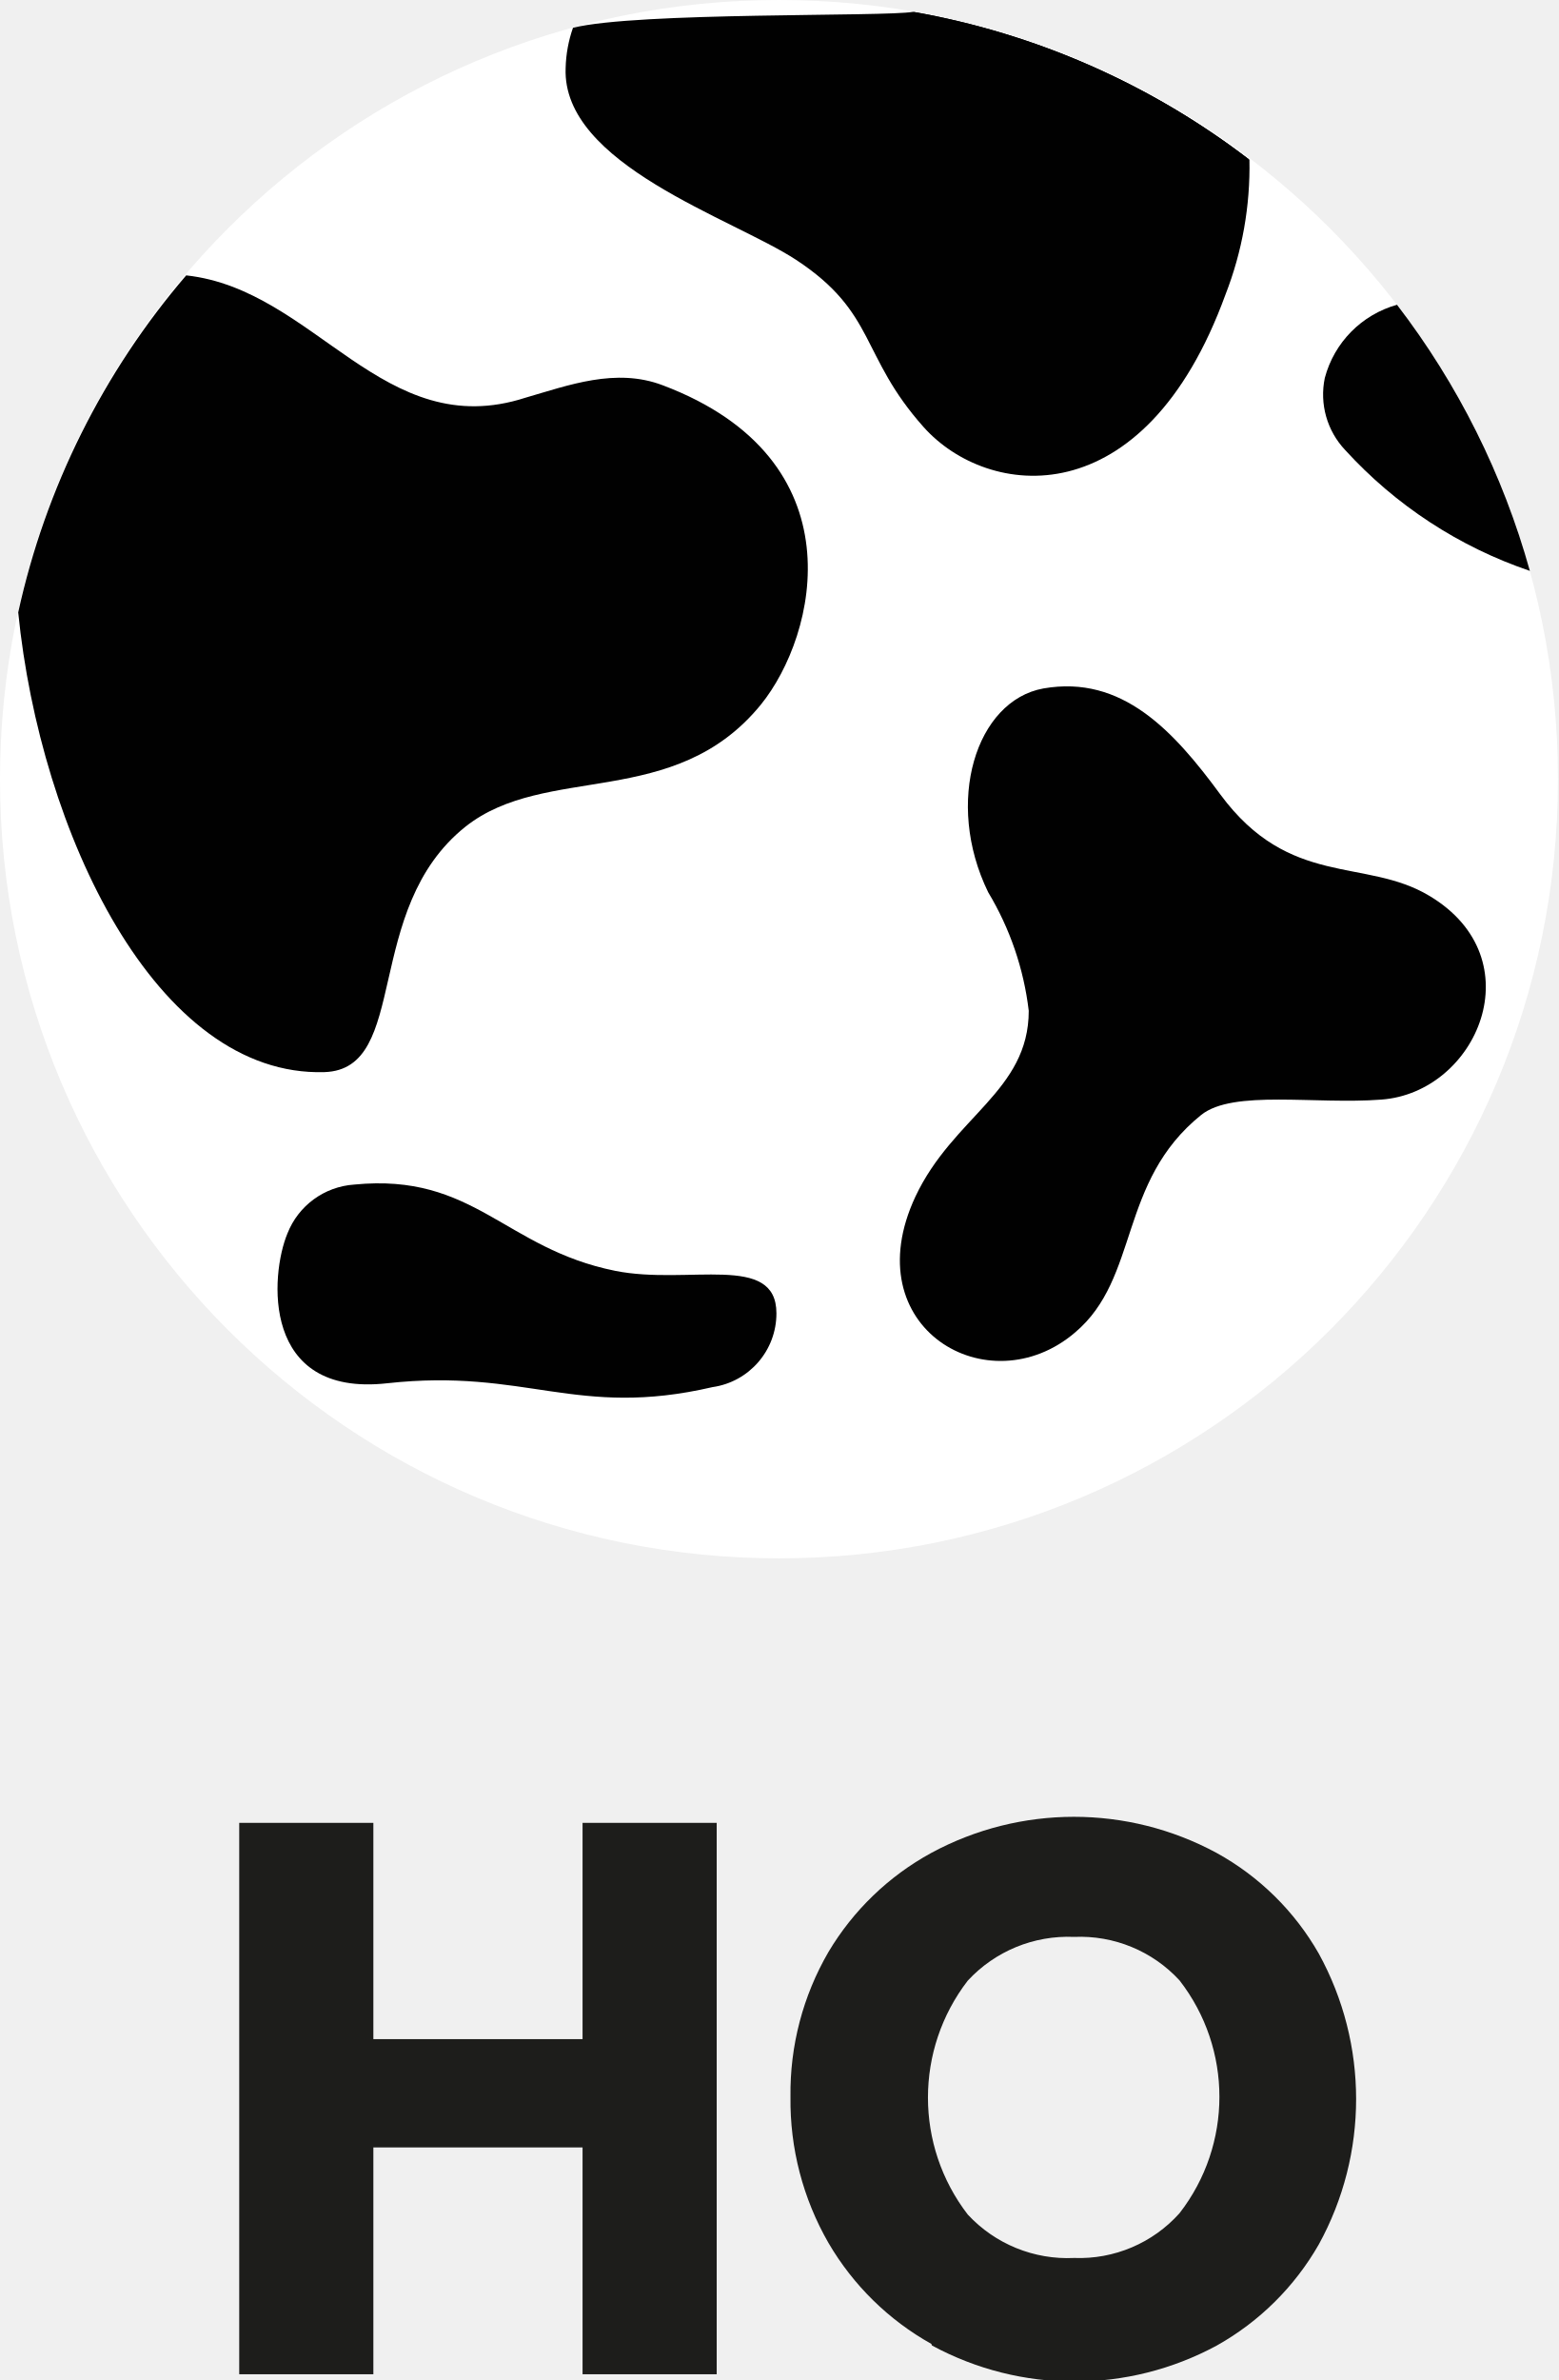
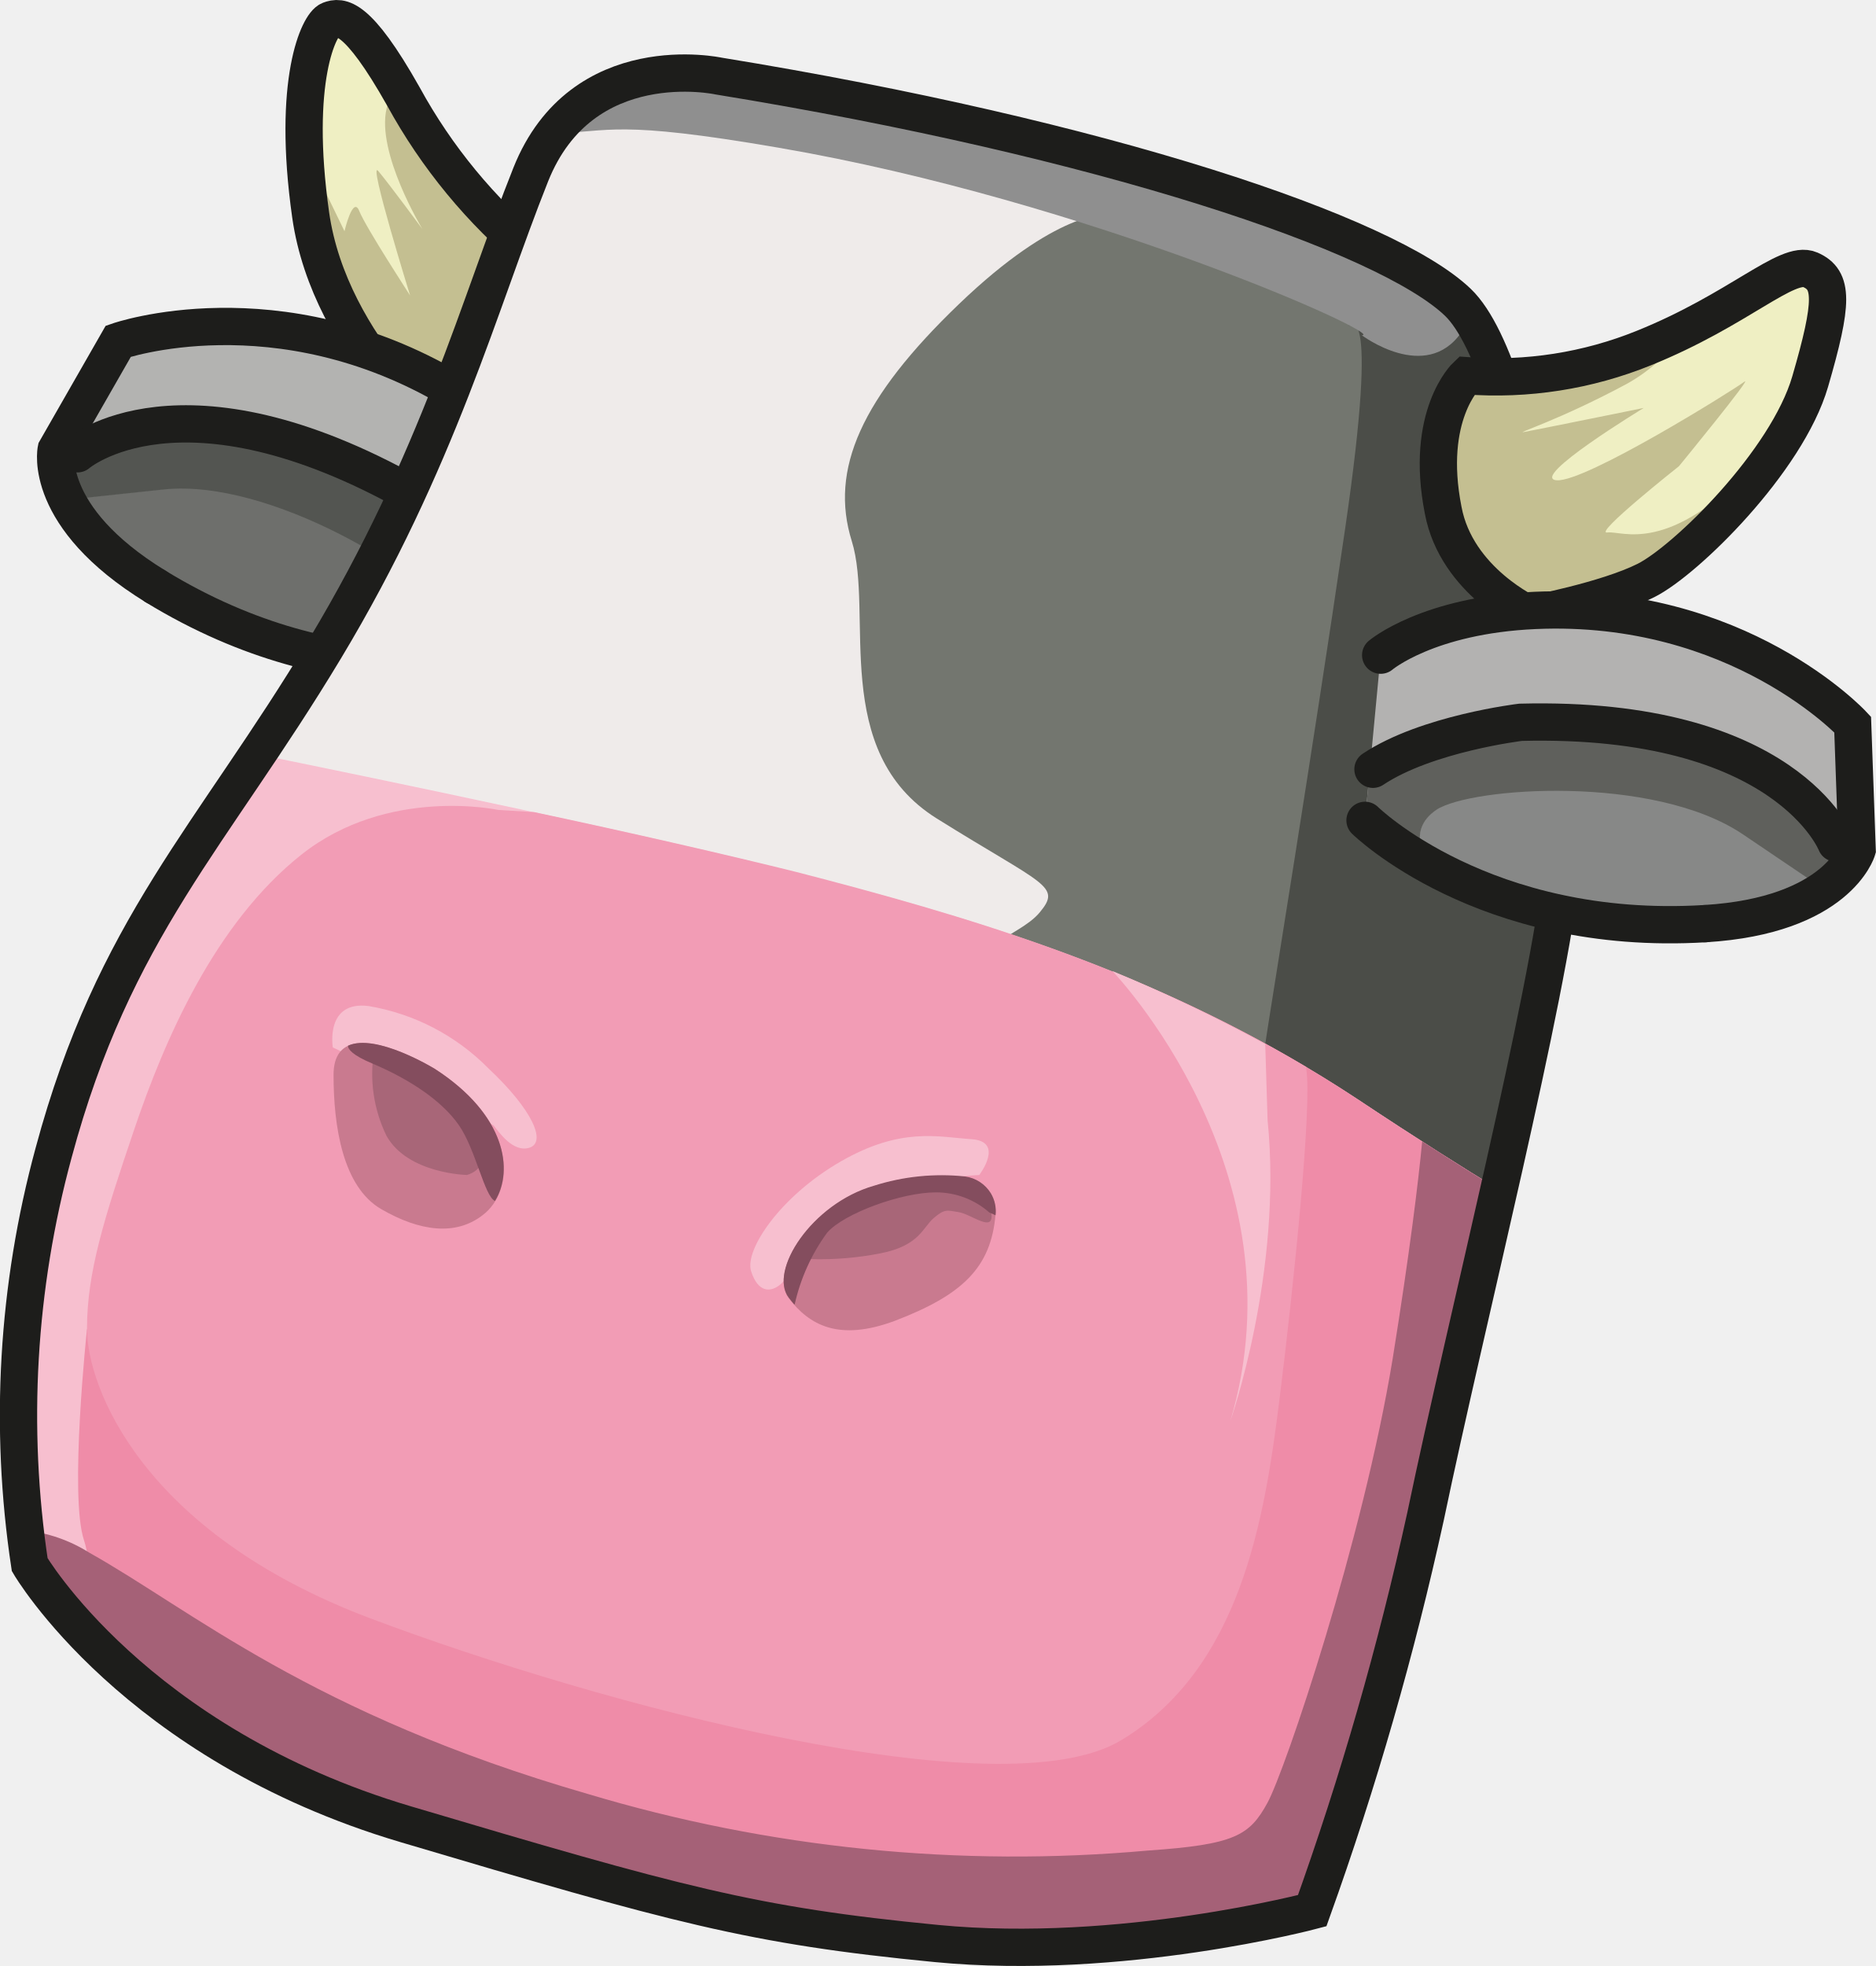
- <svg xmlns="http://www.w3.org/2000/svg" viewBox="0 0 48.79 74.5">
+ <svg xmlns="http://www.w3.org/2000/svg" viewBox="0 0 150.94 158.17">
  <defs>
-     <style>.cls-1{fill:#1d1d1b;}.cls-2{fill:#fff;}.cls-3{fill:#010101;}</style>
+     <style>.cls-1{fill:#c4bf91;}.cls-2{fill:#efefc3;}.cls-11,.cls-3{fill:none;}.cls-3{stroke:#1d1d1b;stroke-linecap:round;stroke-miterlimit:10;stroke-width:3px;}.cls-4{fill:#b3b3b1;}.cls-5{fill:#6e6f6c;}.cls-6{fill:#535551;}.cls-7{fill:#efebea;}.cls-8{fill:#73766f;}.cls-9{fill:#4b4d48;}.cls-10{fill:#8f8f8f;}.cls-12{fill:#f7bfcf;}.cls-13{fill:#ef8ca8;}.cls-14{fill:#f29cb5;}.cls-15{fill:#a56177;}.cls-16{fill:#c97a8f;}.cls-17{fill:#a86678;}.cls-18{fill:#b3b2b1;}.cls-19{fill:#878887;}.cls-20{fill:#5f605c;}.cls-21{fill:#844d5e;}</style>
  </defs>
  <g id="Capa_2" data-name="Capa 2">
    <g id="Capa_1-2" data-name="Capa 1">
-       <path class="cls-1" d="M22.44,57.06V74.32h-4.2v-7.1H11.69v7.1H7.49V57.06h4.2v6.77h6.55V57.06Z" />
-       <path class="cls-1" d="M29.16,73.37a8.57,8.57,0,0,1-3.22-3.16,8.93,8.93,0,0,1-1.19-4.57,8.79,8.79,0,0,1,1.19-4.54A8.47,8.47,0,0,1,29.16,58a9.39,9.39,0,0,1,8.93,0,8.28,8.28,0,0,1,3.2,3.15,9.45,9.45,0,0,1,0,9.11,8.42,8.42,0,0,1-3.19,3.16,9.37,9.37,0,0,1-8.92,0Zm7.77-4.09a5.94,5.94,0,0,0,0-7.29,4.23,4.23,0,0,0-3.3-1.36A4.28,4.28,0,0,0,30.3,62a6,6,0,0,0,0,7.32,4.26,4.26,0,0,0,3.33,1.36A4.21,4.21,0,0,0,36.93,69.28Z" />
-       <circle class="cls-2" cx="24.39" cy="24.39" r="24.39" />
-       <path class="cls-3" d="M28.59.37A24.16,24.16,0,0,1,39.12,5" />
-       <path class="cls-3" d="M24.92,8.13c2.53,1.66,2,3,4,5.24s6.9,2.85,9.45-4.15A11,11,0,0,0,39.12,5,24.16,24.16,0,0,0,28.59.37c-.86.16-8.65,0-10.65.5a4.11,4.11,0,0,0-.23,1.26C17.59,5.15,22.93,6.83,24.92,8.13Z" />
-       <path class="cls-3" d="M38.21,24.87c-1.47-2-3.08-3.75-5.54-3.32-2.11.38-3.11,3.55-1.73,6.38a9.32,9.32,0,0,1,1.27,3.71c0,2.52-2.37,3.31-3.55,5.82-1.92,4.11,2.3,6.56,5,4.25C35.69,40,35,37,37.61,34.9c1-.8,3.57-.32,5.64-.48,3-.22,4.81-4.41,1.5-6.38C42.75,26.84,40.38,27.81,38.21,24.87Z" />
-       <path class="cls-3" d="M41.48,11.83a2.53,2.53,0,0,0,.64,2.26,13.84,13.84,0,0,0,5.78,3.78,24.43,24.43,0,0,0-4.16-8.33A3.24,3.24,0,0,0,41.48,11.83Z" />
-       <path class="cls-3" d="M10.16,33.56c2.69-.09,1.17-5.09,4.41-7.68,2.52-2,6.55-.51,9.25-3.82,1.77-2.18,3.08-7.68-3.07-10-1.47-.56-2.95,0-4.3.39C12,13.89,9.87,9.06,5.83,8.62h0A24.13,24.13,0,0,0,.57,19.17C1.26,26.05,4.89,33.72,10.16,33.56Z" />
-       <path class="cls-3" d="M19.26,39.78c-3.47-.7-4.41-3.07-8.17-2.7A2.42,2.42,0,0,0,9,38.61c-.54,1.29-.83,5.13,3.12,4.69,4.35-.48,5.92,1.11,10.19.12a2.33,2.33,0,0,0,2-2.31C24.31,39.2,21.55,40.24,19.26,39.78Z" />
+       <path class="cls-1" d="M43,20.54l-6.6,15.35S26.54,28.13,25,17.3s.68-15.36,1.53-15.68,2.2-.48,5.93,6.14A44,44,0,0,0,43,20.54Z" />
+       <path class="cls-2" d="M30.43,13.75c.85,1,3.56,4.68,3.56,4.68s-3.73-6.14-2.88-9.7c.15-.64.36-1.45.56-2.34-3.13-5.22-4.35-5.07-5.13-4.77S24.25,5,24.52,12l3.2,6.6s.68-2.91,1.19-1.62S33,23.77,33,23.77,29.59,12.78,30.43,13.75Z" />
+       <path class="cls-3" d="M43,20.54l-6.6,15.35S26.54,28.13,25,17.3s.68-15.36,1.53-15.68,2.2-.48,5.93,6.14A44,44,0,0,0,43,20.54Z" />
+       <path class="cls-4" d="M45.69,40.34,40.54,52.7s-12.81,3.79-28-5.53c-9.14-5.58-8-11-8-11L9.32,27.8l.2-.35S22.28,23,36.4,31.34a26,26,0,0,1,8.09,7A11,11,0,0,1,45.69,40.34Z" />
+       <path class="cls-5" d="M24.5,40.3c3.2.89,9.84,6.05,11.38,8.9s-1.64,4.23-1.64,4.23l0,0A40.44,40.44,0,0,1,12.5,47.17c-4.13-2.52-6.15-5-7.15-7l7.82-.83C21.81,38.47,21.31,39.42,24.5,40.3Z" />
+       <path class="cls-6" d="M4.48,36.18l.19-.33A38,38,0,0,1,19.5,34.38,30.39,30.39,0,0,1,37,42.87a37.52,37.52,0,0,1,4.87,6.64L40.54,52.7a26.1,26.1,0,0,1-6.32.76l0,0s3.18-1.37,1.64-4.23S21.81,38.47,13.17,39.38l-7.82.83A6.79,6.79,0,0,1,4.48,36.18Z" />
+       <path class="cls-3" d="M45.68,40.35s-1.83-4.63-9.28-9C22.28,23,9.52,27.45,9.52,27.45l-5,8.73s-1.13,5.4,8,11" />
+       <path class="cls-3" d="M6.23,36.51s8.31-7.21,27,3.32c0,0,6.26,4.34,8.72,8.91" />
+       <path class="cls-3" d="M12.5,47.17c15.23,9.32,28,5.53,28,5.53" />
+       <path class="cls-7" d="M117.35,24.36c-5.76-5.52-28.56-13.2-59.52-18.24,0,0-11-2.4-15.12,7.92s-7.44,23-16.56,38.16c-1.87,3.1-3.69,5.87-5.44,8.48,10,2,32.06,6.61,43.36,9.52C79,74,94.31,78.6,109.19,88.44c5,3.29,8.69,5.64,11.43,7.31,2.36-10.41,4.49-20.29,5.13-26C127,58.92,123.11,29.88,117.35,24.36Z" />
+       <path class="cls-8" d="M89.06,17.25s-4-.36-11.88,7.2S66.74,37.77,68.54,43.53s-1.8,16.92,6.84,22.32,10.08,5.4,8.28,7.56-6.48,2.52-.72,5c14,6.13,18.72,10.44,18.72,10.44l12.6-60.84S105.62,19.41,89.06,17.25Z" />
+       <path class="cls-9" d="M112.66,21.22l-4.19,5.06s2.64-3.36-.24,16.32c-2.67,18.24-6,38.54-6.42,41.4,2.47,1.36,4.93,2.82,7.38,4.44,5,3.29,8.69,5.64,11.43,7.31,2.36-10.41,4.49-20.29,5.13-26,1.2-10.8-2.64-39.84-8.4-45.36A21.56,21.56,0,0,0,112.66,21.22Z" />
+       <path class="cls-10" d="M117.35,24.36c-5.76-5.52-28.56-13.2-59.52-18.24,0,0-8.46-1.83-13.3,4.62,4.64-.14,5-1.11,18.1,1.14,25,4.29,49.1,15.16,46.95,15.09,0,0,5.13,3.87,8-.21a5.36,5.36,0,0,0,.63-1.34A6.85,6.85,0,0,0,117.35,24.36Z" />
+       <path class="cls-11" d="M64.07,70.2c-11.3-2.91-33.38-7.49-43.36-9.52C13.93,70.78,8.18,78.37,4.31,92.76a80.43,80.43,0,0,0-1.92,33.12s8.4,14.4,30.24,20.88,27.84,8.16,42.72,9.6,30.24-2.64,30.24-2.64A256.09,256.09,0,0,0,114.71,122c1.57-7.53,3.83-17.11,5.91-26.29-2.74-1.67-6.45-4-11.43-7.31C94.31,78.6,79,74,64.07,70.2Z" />
+       <path class="cls-12" d="M64.07,70.2c-11.3-2.91-33.38-7.49-43.36-9.52C13.93,70.78,8.18,78.37,4.31,92.76a80.43,80.43,0,0,0-1.92,33.12s8.4,14.4,30.24,20.88,27.84,8.16,42.72,9.6,30.24-2.64,30.24-2.64A256.09,256.09,0,0,0,114.71,122c1.57-7.53,3.83-17.11,5.91-26.29-2.74-1.67-6.45-4-11.43-7.31C94.31,78.6,79,74,64.07,70.2Z" />
+       <path class="cls-11" d="M117.35,24.36c-5.76-5.52-28.56-13.2-59.52-18.24,0,0-11-2.4-15.12,7.92s-7.44,23-16.56,38.16c-1.87,3.1-3.69,5.87-5.44,8.48,10,2,32.06,6.61,43.36,9.52C79,74,94.31,78.6,109.19,88.44c5,3.29,8.69,5.64,11.43,7.31,2.36-10.41,4.49-20.29,5.13-26C127,58.92,123.11,29.88,117.35,24.36Z" />
+       <path class="cls-13" d="M32.63,146.76c21.84,6.48,27.84,8.16,42.72,9.6s30.24-2.64,30.24-2.64A256.09,256.09,0,0,0,114.71,122c1.57-7.53,3.83-17.11,5.91-26.29-2.74-1.67-6.45-4-11.43-7.31-2.45-1.62-4.91-3.08-7.38-4.44a86,86,0,0,1-1.74,25.8C97,124.44,92.39,134.28,86.63,135A96.39,96.39,0,0,1,36,128C12,117.72,7,106.92,7,106.92s-1.44,13.44-.24,17c.6,1.81.48,4.77.93,8.33A58.4,58.4,0,0,0,32.63,146.76Z" />
+       <path class="cls-14" d="M43,65.34l-2.91-.18s-8.88-1.92-15.84,3.6-11,14.88-13.44,22.08S7,102.36,7,106.92s4.32,16.32,22.8,23.28S80.63,145.8,90.23,140s11.52-17.76,12.72-27.36,2.64-23.76,2.16-26.64l0-.16c-13.59-8.1-27.5-12.19-41-15.68C58.67,68.81,50.81,67,43,65.34Z" />
+       <path class="cls-12" d="M89.51,78.12S105,94.17,99,114.33c0,0,4.23-12,3-24.21L101.81,84A128.29,128.29,0,0,0,89.51,78.12Z" />
+       <path class="cls-12" d="M26.78,84.27s-.63-3.78,2.88-3.33a17.64,17.64,0,0,1,9.63,5c3.59,3.37,4.68,5.94,3.33,6.39S40.1,91,39.74,90.57,26.78,84.27,26.78,84.27Z" />
+       <path class="cls-12" d="M78.8,94.53s2.07-2.7-.63-2.88-5.67-1-10.53,1.8-7.74,7.11-7.2,8.82,1.57,1.78,2.43,1S65.39,98,69.8,96.33A33.4,33.4,0,0,1,78.8,94.53Z" />
+       <path class="cls-15" d="M114.71,122c1.57-7.53,3.83-17.11,5.91-26.29-1.68-1-3.72-2.29-6.18-3.88-.31,3.25-1,8.92-2.37,17.45-2.4,14.64-8.64,33.12-10.08,35.76s-2.64,3.36-9.6,3.84a119.67,119.67,0,0,1-45.12-4.56C25,137.88,15.35,129.48,7.19,124.92a12,12,0,0,0-5.2-1.8c.2,1.77.4,2.76.4,2.76s8.4,14.4,30.24,20.88,27.84,8.16,42.72,9.6,30.24-2.64,30.24-2.64A256.09,256.09,0,0,0,114.71,122Z" />
+       <path class="cls-16" d="M35,86s-8.16-5-8.16.48c0,4.11.73,9,3.84,10.8s6,2.16,8.16.48C41.42,95.82,41.75,90.36,35,86Z" />
+       <path class="cls-16" d="M80.11,97.69a2.84,2.84,0,0,0-2.45-3,17.94,17.94,0,0,0-7.35.75c-5,1.44-8.48,6.85-6.84,9s4,3.51,8.52,1.83C77.43,104.19,79.75,102,80.11,97.69Z" />
+       <path class="cls-17" d="M37.58,94.53s-4.77-.09-6.48-3.15a11.4,11.4,0,0,1-1-6.84s5.13,2.25,7,4.86S39.56,93.9,37.58,94.53Z" />
+       <path class="cls-17" d="M78.78,95.82s1.15,1.29,1,2.2-1.73-.36-2.64-.5-1.1-.3-2,.47-1.14,2.22-4.27,2.84a25.41,25.41,0,0,1-5.65.47s.73-3.37,2.3-4.35a22.47,22.47,0,0,1,7.18-2.18A13.1,13.1,0,0,1,78.78,95.82Z" />
+       <path class="cls-3" d="M57.83,6.12h0s-11-2.4-15.12,7.92-7.44,23-16.56,38.16S9.18,74.65,4.31,92.76a80.43,80.43,0,0,0-1.92,33.12s8.4,14.4,30.24,20.88,27.84,8.16,42.72,9.6,30.24-2.64,30.24-2.64A256.09,256.09,0,0,0,114.71,122c3.36-16.08,9.84-41.52,11-52.32s-2.64-39.84-8.4-45.36S88.79,11.16,57.83,6.12Z" />
+       <path class="cls-1" d="M118,30.23A31.66,31.66,0,0,0,132.28,28c7.62-3.07,11.52-7.11,13.38-6.3s1.87,2.58,0,9-10,14.39-13.21,16-9.32,2.75-9.32,2.75-6.33-6.7-6.95-9S118,30.23,118,30.23Z" />
+       <path class="cls-2" d="M145.66,21.67c-1.56-.68-4.57,2-10,4.77a13.37,13.37,0,0,1-4.75,4.44c-5.42,2.91-9,4-8.3,3.88s9.66-1.94,9.66-1.94-9.32,5.66-7,5.82,14.23-7.27,15.08-7.92-5.25,6.79-5.25,6.79-6.95,5.5-5.76,5.33,4.91,1.94,12-5.65c.93-1,1.79-1.89,2.59-2.71a17.61,17.61,0,0,0,1.64-3.76C147.53,24.25,147.53,22.47,145.66,21.67Z" />
+       <path class="cls-3" d="M118,30.23A31.66,31.66,0,0,0,132.28,28c7.62-3.07,11.52-7.11,13.38-6.3s1.87,2.58,0,9-10,14.39-13.21,16-9.32,2.75-9.32,2.75-5.93-2.67-7-8.4C114.62,33.41,118,30.23,118,30.23Z" />
+       <path class="cls-18" d="M149.44,68.37s-1.54,5.29-12.24,5.94C119.38,75.39,109.84,66,109.84,66l1.26-13.32a11.27,11.27,0,0,1,2-1.21,26.09,26.09,0,0,1,10.43-2.39c16.38-.72,25.56,9.18,25.56,9.18v.41Z" />
+       <path class="cls-19" d="M129.82,62.61c-3.24-.72-11.52.72-14.22,2.52s-.54,4.5-.54,4.5v0a40.36,40.36,0,0,0,22.13,4.64c4.82-.29,7.78-1.53,9.57-2.8l-6.51-4.4C133.06,62.25,133.06,63.33,129.82,62.61Z" />
+       <path class="cls-20" d="M149.44,68.37l0-.38A37.8,37.8,0,0,0,137,59.73,30.35,30.35,0,0,0,117.58,59a37.57,37.57,0,0,0-7.42,3.59L109.84,66a26,26,0,0,0,5.23,3.64v0s-2.16-2.7.54-4.5,17.46-2.88,24.66,2l6.51,4.4A6.81,6.81,0,0,0,149.44,68.37Z" />
+       <path class="cls-3" d="M111.1,52.71s3.79-3.22,12.42-3.6c16.38-.72,25.56,9.18,25.56,9.18l.36,10.08s-1.55,5.29-12.24,5.94" />
+       <path class="cls-3" d="M137.2,74.31C119.38,75.39,109.84,66,109.84,66" />
+       <path class="cls-3" d="M147.74,67.83s-4-10.26-25.38-9.72c0,0-7.56.9-11.88,3.78" />
+       <path class="cls-21" d="M35,86s-4.73-2.92-7-1.87c0,.28.34.76,2,1.45,3,1.27,5.58,3,6.93,4.95s2.06,5.73,2.9,6.09C41.34,94.17,40.72,89.7,35,86Z" />
+       <path class="cls-21" d="M77.66,94.65a17.94,17.94,0,0,0-7.35.75c-5,1.44-8.48,6.85-6.84,9,.14.18.28.36.43.53l.05,0a15.51,15.51,0,0,1,2.61-5.76c1.36-1.56,6-3.24,8.73-3.24a6.47,6.47,0,0,1,4.32,1.62l.5.22v0A2.8,2.8,0,0,0,79.73,96,2.89,2.89,0,0,0,77.66,94.65Z" />
    </g>
  </g>
</svg>
